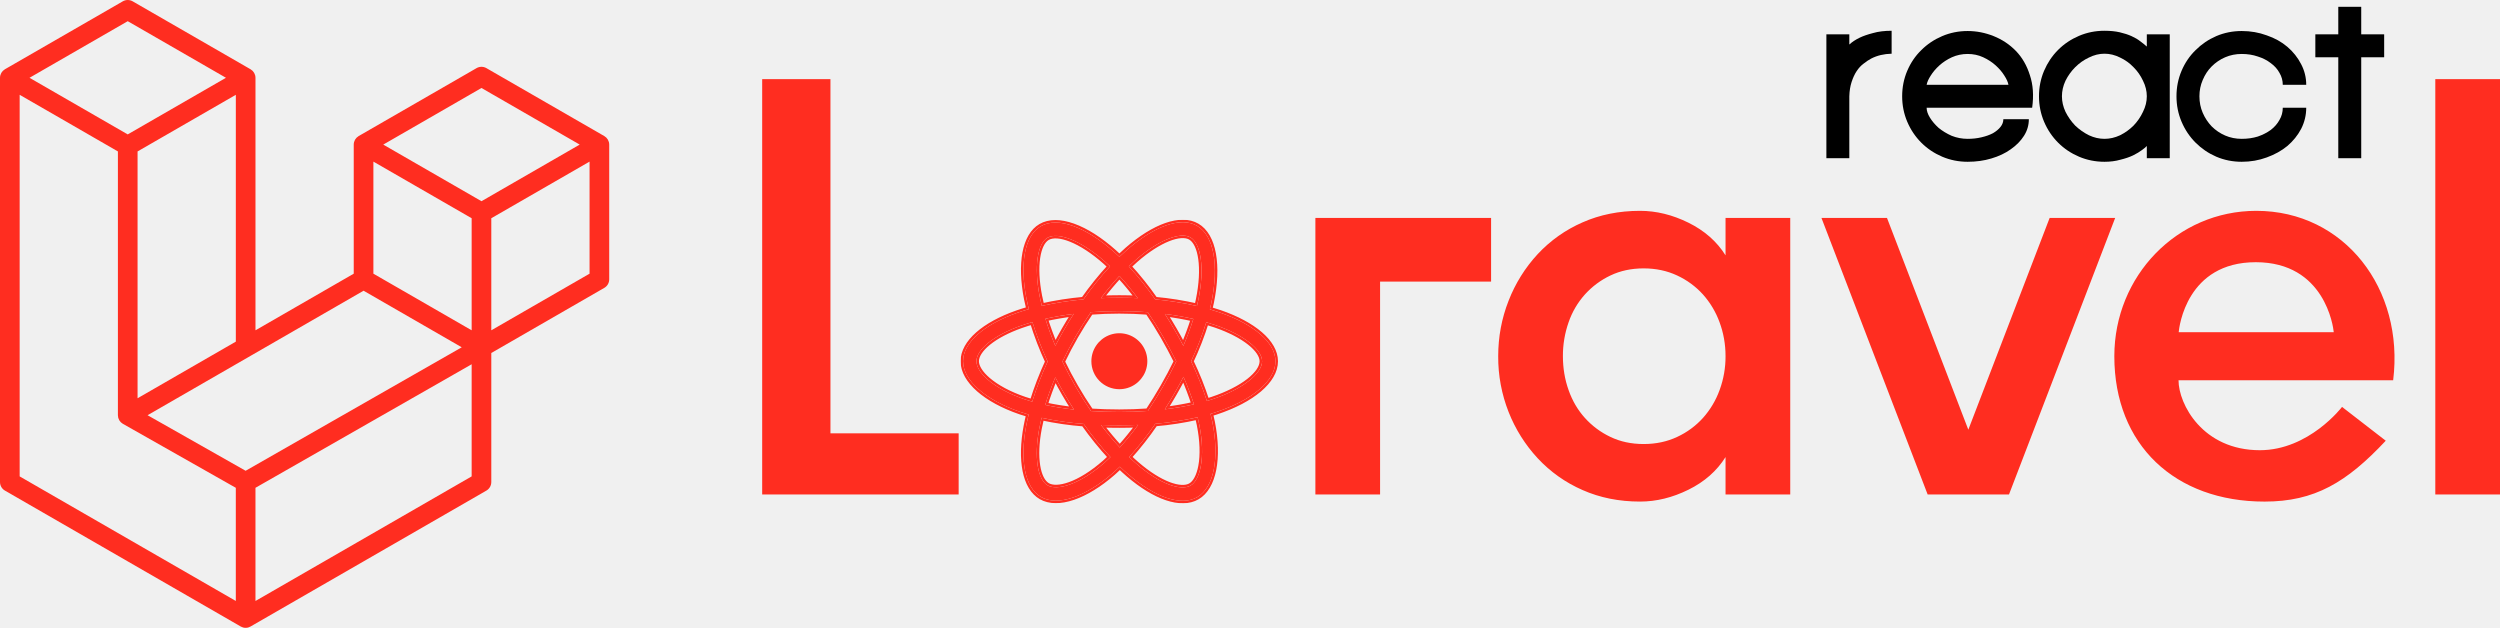
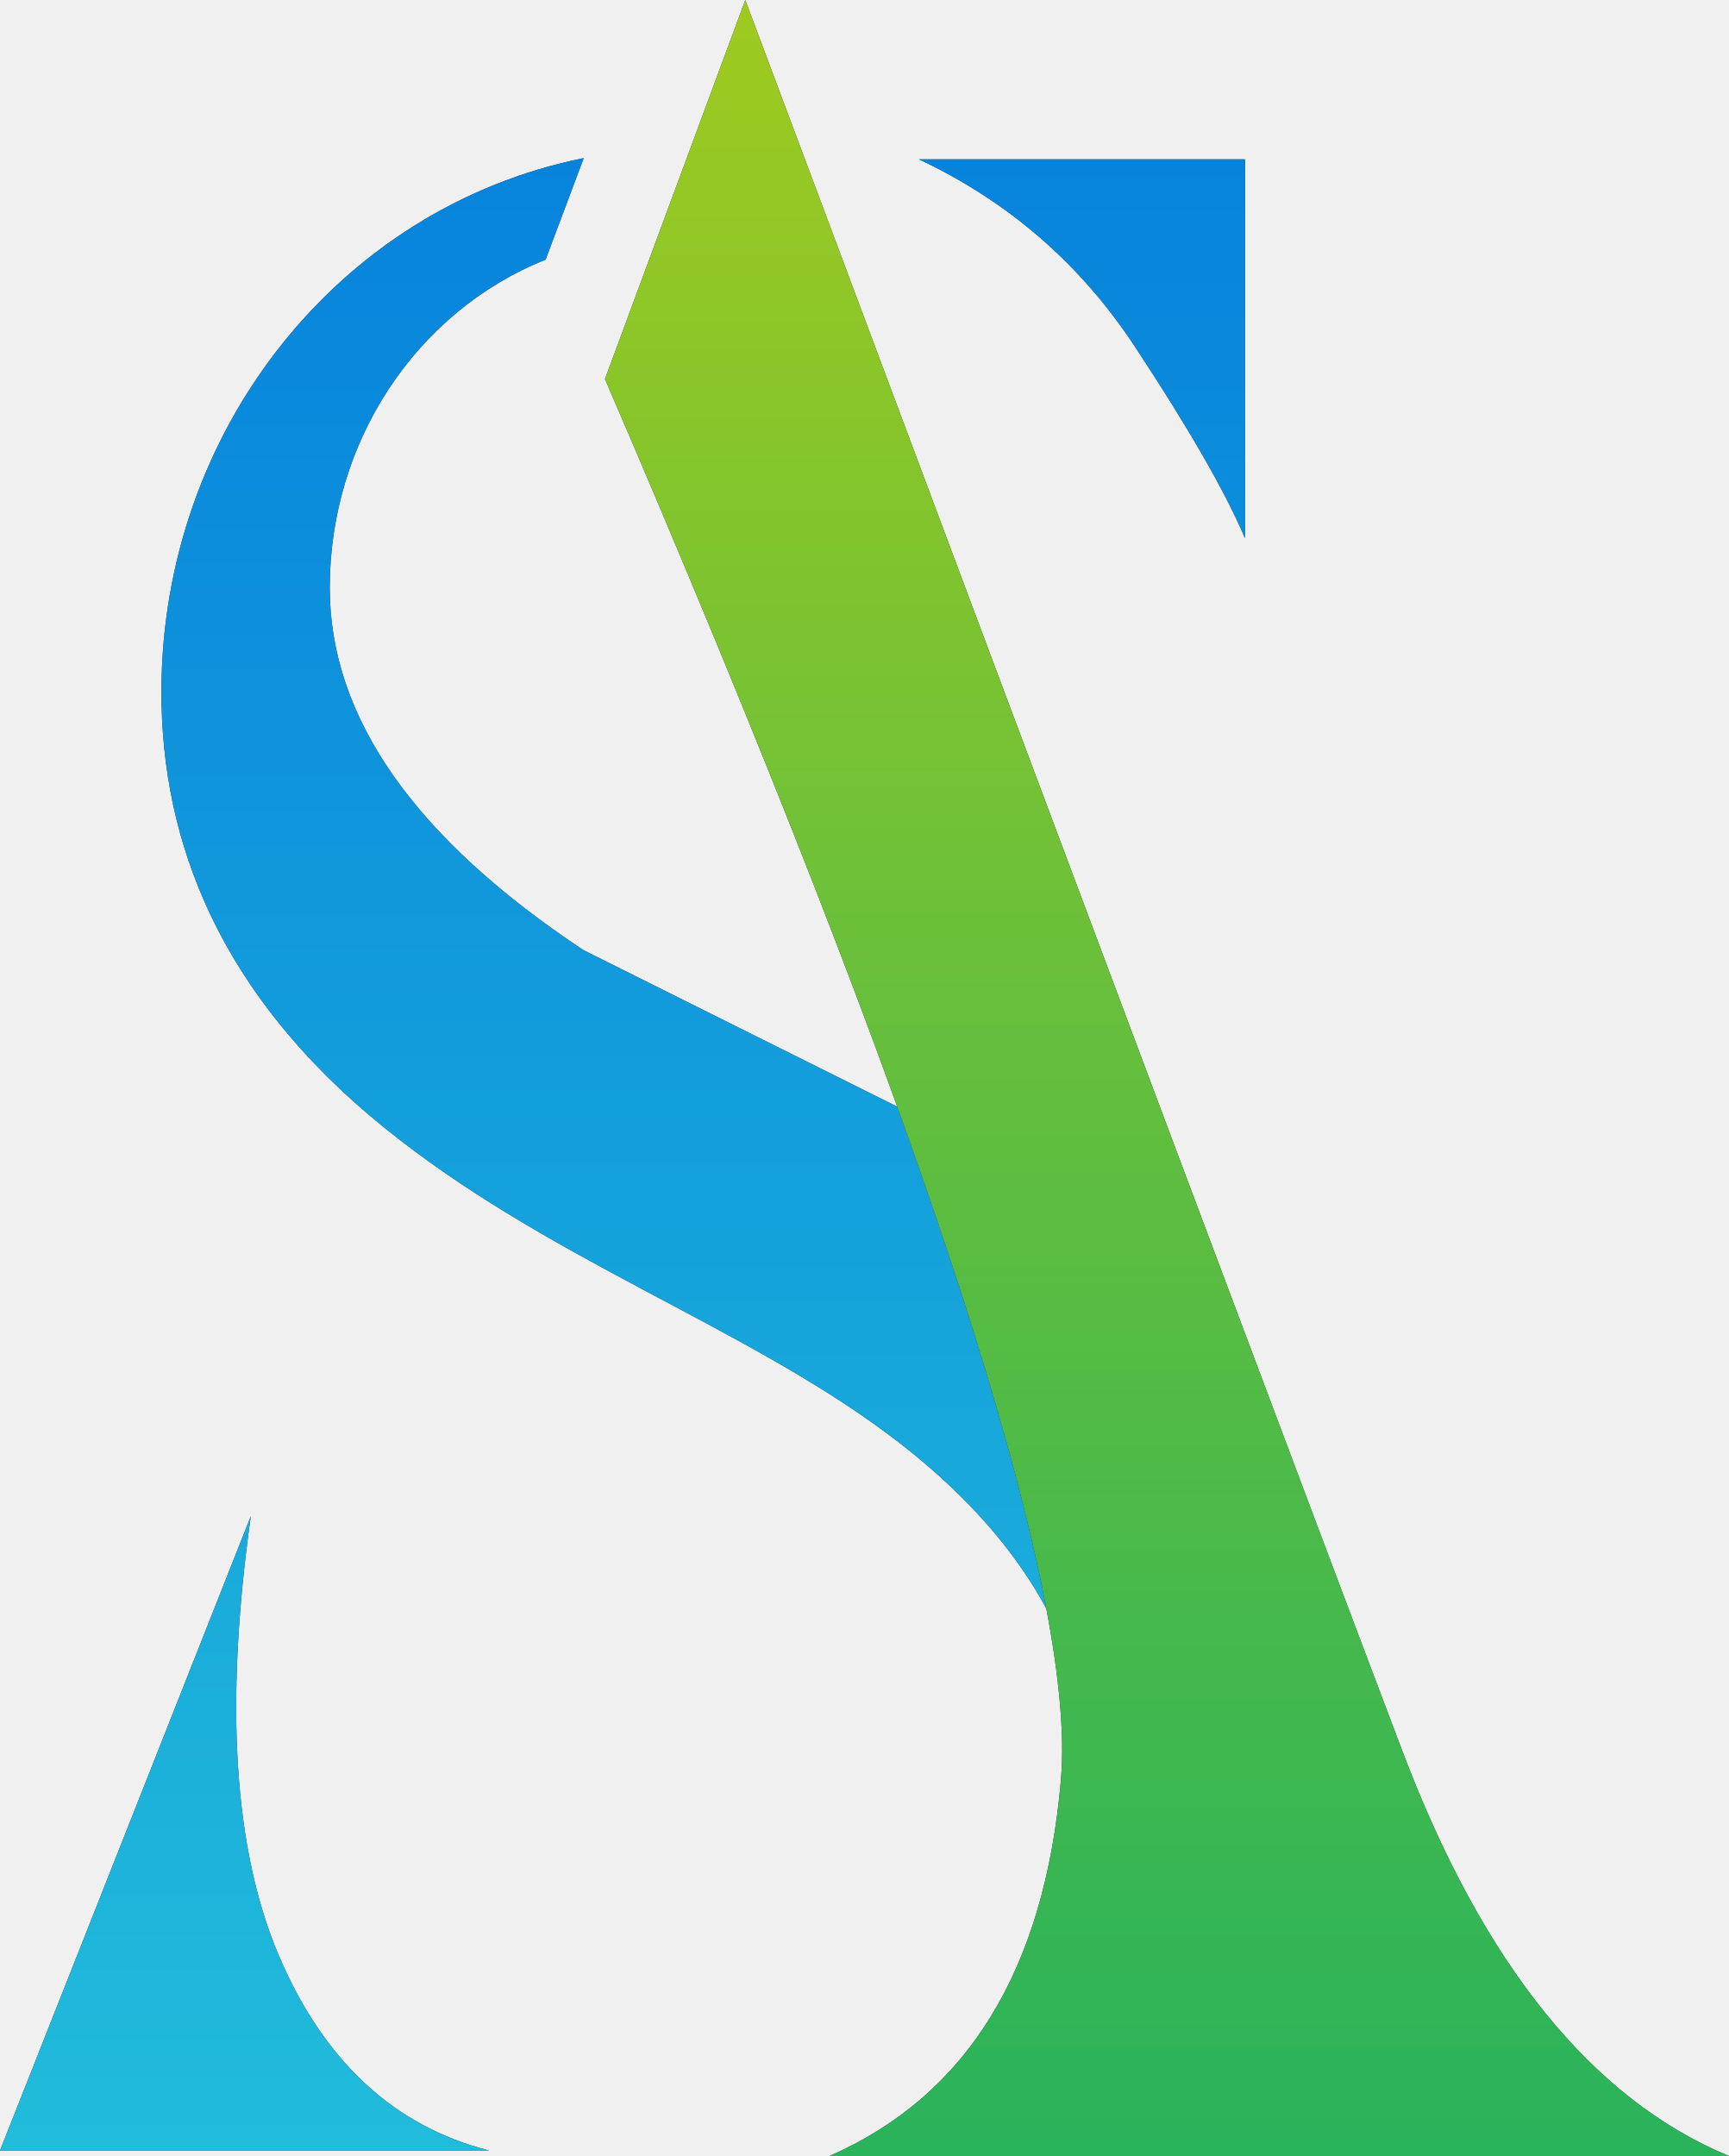
- <svg xmlns="http://www.w3.org/2000/svg" width="1991" height="500" viewBox="0 0 1991 500" fill="none">
-   <mask id="path-1-outside-1_1_7" maskUnits="userSpaceOnUse" x="765" y="175" width="253" height="226" fill="black">
-     <rect fill="white" x="765" y="175" width="253" height="226" />
-     <path d="M971.537 248.894C968.887 247.988 966.217 247.145 963.529 246.365C963.975 244.551 964.386 242.726 964.763 240.892C970.827 211.403 966.862 187.646 953.33 179.825C940.374 172.321 919.125 180.141 897.69 198.84C895.582 200.685 893.518 202.585 891.496 204.541C890.149 203.242 888.767 201.97 887.35 200.727C864.884 180.732 842.365 172.31 828.849 180.157C815.893 187.677 812.042 210.009 817.499 237.958C818.045 240.722 818.658 243.474 819.339 246.214C816.152 247.121 813.073 248.09 810.13 249.117C783.823 258.316 767 272.739 767 287.696C767 303.15 785.056 318.646 812.488 328.042C814.713 328.799 816.959 329.502 819.225 330.152C818.489 333.085 817.838 336.051 817.271 339.05C812.089 366.518 816.131 388.321 829.062 395.795C842.417 403.511 864.822 395.582 886.661 376.458C888.389 374.945 890.116 373.347 891.844 371.664C894.027 373.775 896.273 375.824 898.581 377.811C919.726 396.043 940.607 403.408 953.517 395.914C966.862 388.171 971.2 364.746 965.566 336.246C965.134 334.07 964.637 331.848 964.074 329.582C965.649 329.115 967.192 328.633 968.702 328.136C997.206 318.667 1015.78 303.358 1015.78 287.711C1015.76 272.682 998.403 258.165 971.537 248.894ZM904.681 206.873C923.043 190.854 940.208 184.531 948.033 189.05C956.362 193.865 959.601 213.279 954.367 238.741C954.021 240.399 953.648 242.053 953.247 243.701C942.289 241.208 931.177 239.449 919.985 238.435C913.577 229.204 906.553 220.417 898.959 212.133C900.818 210.33 902.722 208.576 904.671 206.873H904.681ZM840.453 300.476C842.702 304.829 845.053 309.129 847.507 313.376C850.005 317.708 852.608 321.977 855.317 326.182C847.616 325.345 839.963 324.111 832.389 322.487C834.586 315.376 837.292 307.991 840.453 300.476ZM840.453 275.429C837.343 268.074 834.711 260.84 832.55 253.853C839.65 252.262 847.216 250.962 855.104 249.977C852.461 254.102 849.918 258.288 847.475 262.534C845.033 266.781 842.687 271.079 840.437 275.429H840.453ZM846.102 287.955C849.377 281.124 852.905 274.425 856.685 267.857C860.461 261.292 864.481 254.878 868.745 248.614C876.146 248.054 883.733 247.759 891.398 247.759C899.063 247.759 906.697 248.054 914.093 248.619C918.311 254.869 922.307 261.261 926.08 267.795C929.853 274.328 933.427 280.996 936.803 287.799C933.472 294.654 929.906 301.381 926.106 307.981C922.336 314.545 918.363 320.978 914.186 327.281C906.801 327.799 899.156 328.084 891.382 328.084C883.609 328.084 876.109 327.84 868.859 327.369C864.564 321.084 860.511 314.642 856.7 308.043C852.89 301.444 849.352 294.748 846.087 287.955H846.102ZM935.305 313.303C937.81 308.957 940.215 304.553 942.519 300.093C945.678 307.255 948.467 314.576 950.874 322.025C943.21 323.751 935.462 325.074 927.661 325.99C930.293 321.813 932.842 317.584 935.305 313.303ZM942.416 275.434C940.121 271.063 937.736 266.744 935.258 262.477C932.84 258.269 930.319 254.113 927.697 250.008C935.632 251.013 943.245 252.35 950.381 253.983C948.087 261.262 945.428 268.421 942.416 275.434ZM891.502 219.747C896.677 225.401 901.563 231.314 906.143 237.461C896.347 236.994 886.545 236.994 876.736 237.461C881.572 231.066 886.521 225.131 891.502 219.747ZM834.198 189.366C842.521 184.536 860.924 191.439 880.323 208.682C881.561 209.786 882.81 210.941 884.054 212.139C876.422 220.421 869.348 229.201 862.878 238.42C851.711 239.426 840.621 241.157 829.678 243.602C829.046 241.059 828.476 238.499 827.968 235.922C823.278 211.962 826.382 193.901 834.198 189.366ZM822.065 319.89C819.992 319.299 817.945 318.658 815.924 317.967C803.796 313.821 793.779 308.411 786.901 302.518C780.744 297.237 777.624 291.966 777.624 287.696C777.624 278.621 791.13 267.043 813.654 259.191C816.483 258.207 819.337 257.307 822.215 256.491C825.561 267.242 829.612 277.759 834.343 287.976C829.555 298.333 825.454 308.994 822.065 319.89ZM879.659 368.436C870.004 376.894 860.333 382.89 851.808 385.911C844.148 388.622 838.048 388.7 834.363 386.569C826.517 382.035 823.252 364.523 827.704 341.035C828.232 338.271 828.837 335.507 829.518 332.743C840.57 335.124 851.771 336.75 863.044 337.609C869.577 346.876 876.71 355.706 884.396 364.041C882.852 365.559 881.271 367.021 879.659 368.436ZM891.797 356.402C886.76 350.955 881.732 344.927 876.83 338.449C881.594 338.636 886.445 338.729 891.382 338.729C896.451 338.729 901.468 338.62 906.412 338.397C901.849 344.643 896.971 350.652 891.797 356.402ZM956.331 371.219C954.849 379.221 951.869 384.559 948.184 386.694C940.342 391.244 923.577 385.331 905.5 369.736C903.427 367.954 901.354 366.041 899.244 364.036C906.781 355.668 913.747 346.803 920.094 337.501C931.429 336.54 942.685 334.8 953.781 332.292C954.289 334.344 954.738 336.355 955.128 338.325C957.621 350.918 957.979 362.31 956.331 371.219ZM965.349 318.024C963.991 318.475 962.591 318.911 961.171 319.336C957.692 308.535 953.483 297.983 948.572 287.753C953.299 277.659 957.343 267.26 960.679 256.626C963.224 257.367 965.696 258.145 968.075 258.969C991.096 266.908 1005.14 278.663 1005.14 287.696C1005.14 297.335 989.971 309.846 965.349 318.024Z" />
-   </mask>
-   <path d="M971.537 248.894C968.887 247.988 966.217 247.145 963.529 246.365C963.975 244.551 964.386 242.726 964.763 240.892C970.827 211.403 966.862 187.646 953.33 179.825C940.374 172.321 919.125 180.141 897.69 198.84C895.582 200.685 893.518 202.585 891.496 204.541C890.149 203.242 888.767 201.97 887.35 200.727C864.884 180.732 842.365 172.31 828.849 180.157C815.893 187.677 812.042 210.009 817.499 237.958C818.045 240.722 818.658 243.474 819.339 246.214C816.152 247.121 813.073 248.09 810.13 249.117C783.823 258.316 767 272.739 767 287.696C767 303.15 785.056 318.646 812.488 328.042C814.713 328.799 816.959 329.502 819.225 330.152C818.489 333.085 817.838 336.051 817.271 339.05C812.089 366.518 816.131 388.321 829.062 395.795C842.417 403.511 864.822 395.582 886.661 376.458C888.389 374.945 890.116 373.347 891.844 371.664C894.027 373.775 896.273 375.824 898.581 377.811C919.726 396.043 940.607 403.408 953.517 395.914C966.862 388.171 971.2 364.746 965.566 336.246C965.134 334.07 964.637 331.848 964.074 329.582C965.649 329.115 967.192 328.633 968.702 328.136C997.206 318.667 1015.78 303.358 1015.78 287.711C1015.76 272.682 998.403 258.165 971.537 248.894ZM904.681 206.873C923.043 190.854 940.208 184.531 948.033 189.05C956.362 193.865 959.601 213.279 954.367 238.741C954.021 240.399 953.648 242.053 953.247 243.701C942.289 241.208 931.177 239.449 919.985 238.435C913.577 229.204 906.553 220.417 898.959 212.133C900.818 210.33 902.722 208.576 904.671 206.873H904.681ZM840.453 300.476C842.702 304.829 845.053 309.129 847.507 313.376C850.005 317.708 852.608 321.977 855.317 326.182C847.616 325.345 839.963 324.111 832.389 322.487C834.586 315.376 837.292 307.991 840.453 300.476ZM840.453 275.429C837.343 268.074 834.711 260.84 832.55 253.853C839.65 252.262 847.216 250.962 855.104 249.977C852.461 254.102 849.918 258.288 847.475 262.534C845.033 266.781 842.687 271.079 840.437 275.429H840.453ZM846.102 287.955C849.377 281.124 852.905 274.425 856.685 267.857C860.461 261.292 864.481 254.878 868.745 248.614C876.146 248.054 883.733 247.759 891.398 247.759C899.063 247.759 906.697 248.054 914.093 248.619C918.311 254.869 922.307 261.261 926.08 267.795C929.853 274.328 933.427 280.996 936.803 287.799C933.472 294.654 929.906 301.381 926.106 307.981C922.336 314.545 918.363 320.978 914.186 327.281C906.801 327.799 899.156 328.084 891.382 328.084C883.609 328.084 876.109 327.84 868.859 327.369C864.564 321.084 860.511 314.642 856.7 308.043C852.89 301.444 849.352 294.748 846.087 287.955H846.102ZM935.305 313.303C937.81 308.957 940.215 304.553 942.519 300.093C945.678 307.255 948.467 314.576 950.874 322.025C943.21 323.751 935.462 325.074 927.661 325.99C930.293 321.813 932.842 317.584 935.305 313.303ZM942.416 275.434C940.121 271.063 937.736 266.744 935.258 262.477C932.84 258.269 930.319 254.113 927.697 250.008C935.632 251.013 943.245 252.35 950.381 253.983C948.087 261.262 945.428 268.421 942.416 275.434ZM891.502 219.747C896.677 225.401 901.563 231.314 906.143 237.461C896.347 236.994 886.545 236.994 876.736 237.461C881.572 231.066 886.521 225.131 891.502 219.747ZM834.198 189.366C842.521 184.536 860.924 191.439 880.323 208.682C881.561 209.786 882.81 210.941 884.054 212.139C876.422 220.421 869.348 229.201 862.878 238.42C851.711 239.426 840.621 241.157 829.678 243.602C829.046 241.059 828.476 238.499 827.968 235.922C823.278 211.962 826.382 193.901 834.198 189.366ZM822.065 319.89C819.992 319.299 817.945 318.658 815.924 317.967C803.796 313.821 793.779 308.411 786.901 302.518C780.744 297.237 777.624 291.966 777.624 287.696C777.624 278.621 791.13 267.043 813.654 259.191C816.483 258.207 819.337 257.307 822.215 256.491C825.561 267.242 829.612 277.759 834.343 287.976C829.555 298.333 825.454 308.994 822.065 319.89ZM879.659 368.436C870.004 376.894 860.333 382.89 851.808 385.911C844.148 388.622 838.048 388.7 834.363 386.569C826.517 382.035 823.252 364.523 827.704 341.035C828.232 338.271 828.837 335.507 829.518 332.743C840.57 335.124 851.771 336.75 863.044 337.609C869.577 346.876 876.71 355.706 884.396 364.041C882.852 365.559 881.271 367.021 879.659 368.436ZM891.797 356.402C886.76 350.955 881.732 344.927 876.83 338.449C881.594 338.636 886.445 338.729 891.382 338.729C896.451 338.729 901.468 338.62 906.412 338.397C901.849 344.643 896.971 350.652 891.797 356.402ZM956.331 371.219C954.849 379.221 951.869 384.559 948.184 386.694C940.342 391.244 923.577 385.331 905.5 369.736C903.427 367.954 901.354 366.041 899.244 364.036C906.781 355.668 913.747 346.803 920.094 337.501C931.429 336.54 942.685 334.8 953.781 332.292C954.289 334.344 954.738 336.355 955.128 338.325C957.621 350.918 957.979 362.31 956.331 371.219ZM965.349 318.024C963.991 318.475 962.591 318.911 961.171 319.336C957.692 308.535 953.483 297.983 948.572 287.753C953.299 277.659 957.343 267.26 960.679 256.626C963.224 257.367 965.696 258.145 968.075 258.969C991.096 266.908 1005.14 278.663 1005.14 287.696C1005.14 297.335 989.971 309.846 965.349 318.024Z" fill="#FF2D20" />
-   <path d="M971.537 248.894C968.887 247.988 966.217 247.145 963.529 246.365C963.975 244.551 964.386 242.726 964.763 240.892C970.827 211.403 966.862 187.646 953.33 179.825C940.374 172.321 919.125 180.141 897.69 198.84C895.582 200.685 893.518 202.585 891.496 204.541C890.149 203.242 888.767 201.97 887.35 200.727C864.884 180.732 842.365 172.31 828.849 180.157C815.893 187.677 812.042 210.009 817.499 237.958C818.045 240.722 818.658 243.474 819.339 246.214C816.152 247.121 813.073 248.09 810.13 249.117C783.823 258.316 767 272.739 767 287.696C767 303.15 785.056 318.646 812.488 328.042C814.713 328.799 816.959 329.502 819.225 330.152C818.489 333.085 817.838 336.051 817.271 339.05C812.089 366.518 816.131 388.321 829.062 395.795C842.417 403.511 864.822 395.582 886.661 376.458C888.389 374.945 890.116 373.347 891.844 371.664C894.027 373.775 896.273 375.824 898.581 377.811C919.726 396.043 940.607 403.408 953.517 395.914C966.862 388.171 971.2 364.746 965.566 336.246C965.134 334.07 964.637 331.848 964.074 329.582C965.649 329.115 967.192 328.633 968.702 328.136C997.206 318.667 1015.78 303.358 1015.78 287.711C1015.76 272.682 998.403 258.165 971.537 248.894ZM904.681 206.873C923.043 190.854 940.208 184.531 948.033 189.05C956.362 193.865 959.601 213.279 954.367 238.741C954.021 240.399 953.648 242.053 953.247 243.701C942.289 241.208 931.177 239.449 919.985 238.435C913.577 229.204 906.553 220.417 898.959 212.133C900.818 210.33 902.722 208.576 904.671 206.873H904.681ZM840.453 300.476C842.702 304.829 845.053 309.129 847.507 313.376C850.005 317.708 852.608 321.977 855.317 326.182C847.616 325.345 839.963 324.111 832.389 322.487C834.586 315.376 837.292 307.991 840.453 300.476ZM840.453 275.429C837.343 268.074 834.711 260.84 832.55 253.853C839.65 252.262 847.216 250.962 855.104 249.977C852.461 254.102 849.918 258.288 847.475 262.534C845.033 266.781 842.687 271.079 840.437 275.429H840.453ZM846.102 287.955C849.377 281.124 852.905 274.425 856.685 267.857C860.461 261.292 864.481 254.878 868.745 248.614C876.146 248.054 883.733 247.759 891.398 247.759C899.063 247.759 906.697 248.054 914.093 248.619C918.311 254.869 922.307 261.261 926.08 267.795C929.853 274.328 933.427 280.996 936.803 287.799C933.472 294.654 929.906 301.381 926.106 307.981C922.336 314.545 918.363 320.978 914.186 327.281C906.801 327.799 899.156 328.084 891.382 328.084C883.609 328.084 876.109 327.84 868.859 327.369C864.564 321.084 860.511 314.642 856.7 308.043C852.89 301.444 849.352 294.748 846.087 287.955H846.102ZM935.305 313.303C937.81 308.957 940.215 304.553 942.519 300.093C945.678 307.255 948.467 314.576 950.874 322.025C943.21 323.751 935.462 325.074 927.661 325.99C930.293 321.813 932.842 317.584 935.305 313.303ZM942.416 275.434C940.121 271.063 937.736 266.744 935.258 262.477C932.84 258.269 930.319 254.113 927.697 250.008C935.632 251.013 943.245 252.35 950.381 253.983C948.087 261.262 945.428 268.421 942.416 275.434ZM891.502 219.747C896.677 225.401 901.563 231.314 906.143 237.461C896.347 236.994 886.545 236.994 876.736 237.461C881.572 231.066 886.521 225.131 891.502 219.747ZM834.198 189.366C842.521 184.536 860.924 191.439 880.323 208.682C881.561 209.786 882.81 210.941 884.054 212.139C876.422 220.421 869.348 229.201 862.878 238.42C851.711 239.426 840.621 241.157 829.678 243.602C829.046 241.059 828.476 238.499 827.968 235.922C823.278 211.962 826.382 193.901 834.198 189.366ZM822.065 319.89C819.992 319.299 817.945 318.658 815.924 317.967C803.796 313.821 793.779 308.411 786.901 302.518C780.744 297.237 777.624 291.966 777.624 287.696C777.624 278.621 791.13 267.043 813.654 259.191C816.483 258.207 819.337 257.307 822.215 256.491C825.561 267.242 829.612 277.759 834.343 287.976C829.555 298.333 825.454 308.994 822.065 319.89ZM879.659 368.436C870.004 376.894 860.333 382.89 851.808 385.911C844.148 388.622 838.048 388.7 834.363 386.569C826.517 382.035 823.252 364.523 827.704 341.035C828.232 338.271 828.837 335.507 829.518 332.743C840.57 335.124 851.771 336.75 863.044 337.609C869.577 346.876 876.71 355.706 884.396 364.041C882.852 365.559 881.271 367.021 879.659 368.436ZM891.797 356.402C886.76 350.955 881.732 344.927 876.83 338.449C881.594 338.636 886.445 338.729 891.382 338.729C896.451 338.729 901.468 338.62 906.412 338.397C901.849 344.643 896.971 350.652 891.797 356.402ZM956.331 371.219C954.849 379.221 951.869 384.559 948.184 386.694C940.342 391.244 923.577 385.331 905.5 369.736C903.427 367.954 901.354 366.041 899.244 364.036C906.781 355.668 913.747 346.803 920.094 337.501C931.429 336.54 942.685 334.8 953.781 332.292C954.289 334.344 954.738 336.355 955.128 338.325C957.621 350.918 957.979 362.31 956.331 371.219ZM965.349 318.024C963.991 318.475 962.591 318.911 961.171 319.336C957.692 308.535 953.483 297.983 948.572 287.753C953.299 277.659 957.343 267.26 960.679 256.626C963.224 257.367 965.696 258.145 968.075 258.969C991.096 266.908 1005.14 278.663 1005.14 287.696C1005.14 297.335 989.971 309.846 965.349 318.024Z" stroke="#FF2D20" stroke-width="4" mask="url(#path-1-outside-1_1_7)" />
-   <path d="M891.382 309.96C895.793 309.974 900.109 308.679 903.783 306.24C907.457 303.8 910.325 300.324 912.023 296.253C913.721 292.182 914.172 287.699 913.321 283.372C912.469 279.044 910.352 275.066 907.239 271.943C904.125 268.819 900.154 266.689 895.829 265.823C891.504 264.957 887.02 265.394 882.944 267.079C878.867 268.764 875.383 271.62 872.931 275.286C870.479 278.953 869.17 283.264 869.17 287.675C869.164 290.597 869.733 293.492 870.847 296.193C871.96 298.895 873.595 301.351 875.658 303.421C877.72 305.49 880.171 307.133 882.869 308.255C885.567 309.377 888.46 309.957 891.382 309.96Z" fill="#FF2D20" />
-   <path fill-rule="evenodd" clip-rule="evenodd" d="M484.904 113.113C485.084 113.78 485.176 114.467 485.178 115.157V222.481C485.178 223.859 484.815 225.212 484.125 226.404C483.435 227.596 482.443 228.584 481.25 229.27L391.267 281.132V383.926C391.267 386.724 389.782 389.306 387.359 390.715L199.527 498.958C199.097 499.202 198.628 499.359 198.159 499.525C197.984 499.584 197.817 499.691 197.632 499.74C196.319 500.087 194.939 500.087 193.626 499.74C193.411 499.682 193.215 499.564 193.01 499.486C192.58 499.33 192.131 499.193 191.72 498.958L3.928 390.715C2.735 390.029 1.744 389.04 1.054 387.848C0.365 386.656 0.001 385.304 0 383.926L0 61.955C0 61.251 0.098 60.566 0.274 59.901C0.332 59.676 0.469 59.471 0.547 59.246C0.694 58.835 0.831 58.414 1.046 58.033C1.192 57.779 1.407 57.573 1.583 57.338C1.808 57.025 2.013 56.703 2.277 56.429C2.501 56.204 2.795 56.038 3.049 55.842C3.332 55.607 3.586 55.353 3.908 55.167L97.819 1.045C99.008 0.36 100.356 0 101.728 0C103.099 0 104.447 0.36 105.636 1.045L199.537 55.167H199.557C199.869 55.363 200.133 55.607 200.417 55.832C200.671 56.028 200.954 56.204 201.179 56.419C201.452 56.703 201.648 57.025 201.882 57.338C202.048 57.573 202.273 57.779 202.41 58.033C202.635 58.424 202.762 58.835 202.918 59.246C202.996 59.471 203.133 59.676 203.192 59.911C203.371 60.578 203.463 61.265 203.465 61.955V263.055L281.713 217.952V115.148C281.713 114.463 281.81 113.768 281.986 113.113C282.055 112.878 282.182 112.673 282.26 112.448C282.416 112.037 282.553 111.617 282.768 111.235C282.915 110.981 283.13 110.775 283.296 110.541C283.53 110.228 283.726 109.905 283.999 109.631C284.224 109.406 284.507 109.24 284.761 109.044C285.054 108.809 285.309 108.555 285.621 108.369L379.542 54.248C380.73 53.562 382.078 53.201 383.45 53.201C384.822 53.201 386.17 53.562 387.359 54.248L481.26 108.369C481.592 108.565 481.846 108.809 482.139 109.034C482.383 109.23 482.667 109.406 482.891 109.621C483.165 109.905 483.36 110.228 483.595 110.541C483.771 110.775 483.986 110.981 484.123 111.235C484.347 111.617 484.474 112.037 484.631 112.448C484.719 112.673 484.846 112.878 484.904 113.113ZM469.524 217.952V128.705L436.664 147.642L391.267 173.808V263.055L469.534 217.952H469.524ZM375.623 379.397V290.091L330.969 315.621L203.455 388.475V478.622L375.623 379.397ZM15.653 75.503V379.397L187.802 478.612V388.485L97.868 337.532L97.839 337.513L97.8 337.493C97.497 337.317 97.243 337.063 96.959 336.847C96.715 336.652 96.432 336.495 96.217 336.28L96.197 336.251C95.943 336.006 95.767 335.703 95.552 335.429C95.357 335.165 95.122 334.94 94.966 334.666L94.956 334.637C94.78 334.343 94.673 333.991 94.546 333.659C94.419 333.365 94.253 333.091 94.175 332.778C94.077 332.407 94.057 332.006 94.018 331.624C93.979 331.331 93.901 331.037 93.901 330.744V120.606L48.514 94.43L15.653 75.503ZM101.737 16.872L23.5 61.955L101.718 107.039L179.946 61.946L101.718 16.872H101.737ZM142.425 298.23L187.812 272.074V75.503L154.951 94.44L109.554 120.606V317.177L142.425 298.23ZM383.45 70.074L305.222 115.157L383.45 160.241L461.668 115.148L383.45 70.074ZM375.623 173.808L330.227 147.642L297.366 128.705V217.952L342.753 244.108L375.623 263.055V173.808ZM195.619 374.927L310.362 309.351L367.719 276.583L289.549 231.529L199.547 283.401L117.518 330.675L195.619 374.927Z" fill="#FF2D20" />
-   <path fill-rule="evenodd" clip-rule="evenodd" d="M661.371 63V345.115H763.474V393.787H607V63H661.371ZM1047.57 393.787V173.576H1187.5V224.268H1099.09V393.811H1047.57V393.787ZM1374.22 203.347V173.576H1425.75V393.799H1374.22V364.016C1367.29 375.045 1357.45 383.712 1344.68 390.004C1331.92 396.308 1319.08 399.454 1306.15 399.454C1289.45 399.454 1274.17 396.394 1260.3 390.249C1246.79 384.36 1234.64 375.751 1224.61 364.958C1214.66 354.224 1206.81 341.728 1201.45 328.112C1195.88 313.965 1193.07 298.88 1193.17 283.675C1193.17 268.251 1195.93 253.513 1201.45 239.484C1206.77 225.777 1214.62 213.193 1224.6 202.393C1234.64 191.605 1246.79 183 1260.3 177.114C1274.17 170.969 1289.45 167.909 1306.15 167.909C1319.07 167.909 1331.92 171.055 1344.68 177.359C1357.45 183.663 1367.29 192.318 1374.22 203.347ZM1369.5 310.619C1372.67 301.995 1374.27 292.875 1374.22 283.688C1374.22 274.225 1372.63 265.252 1369.5 256.757C1366.54 248.576 1362.06 241.035 1356.27 234.538C1350.5 228.166 1343.5 223.021 1335.7 219.408C1327.67 215.638 1318.75 213.74 1308.99 213.74C1299.22 213.74 1290.39 215.638 1282.52 219.408C1274.81 223.064 1267.9 228.206 1262.19 234.538C1256.42 241.001 1252 248.551 1249.2 256.744C1246.17 265.399 1244.65 274.508 1244.7 283.675C1244.7 293.126 1246.18 302.111 1249.2 310.606C1252.18 319.126 1256.52 326.52 1262.19 332.824C1267.9 339.159 1274.81 344.302 1282.52 347.955C1290.39 351.737 1299.22 353.623 1308.99 353.623C1318.75 353.623 1327.67 351.737 1335.7 347.955C1343.51 344.346 1350.5 339.2 1356.27 332.824C1362.06 326.332 1366.54 318.795 1369.5 310.619ZM1632.33 173.576H1684.52L1599.96 393.799H1535.18L1450.61 173.576H1502.8L1567.57 342.214L1632.33 173.576ZM1796.91 167.909C1867.06 167.909 1914.91 230.07 1905.92 302.821H1734.98C1734.98 321.819 1754.17 358.544 1799.74 358.544C1838.92 358.544 1865.19 324.084 1865.2 324.06L1900.01 350.991C1868.89 384.202 1843.4 399.467 1803.49 399.467C1732.19 399.467 1683.85 354.369 1683.85 283.688C1683.85 219.751 1733.82 167.909 1796.91 167.909ZM1735.11 264.542H1858.6C1858.22 260.307 1851.52 208.819 1796.49 208.819C1741.45 208.819 1735.51 260.307 1735.11 264.542ZM1939.47 393.787V63H1991V393.787H1939.47Z" fill="#FF2D20" />
-   <path d="M1472.8 35.462C1474.96 33.432 1477.74 31.605 1481.12 29.981C1483.96 28.628 1487.48 27.41 1491.68 26.327C1495.87 25.109 1500.81 24.5 1506.49 24.5V42.77C1500.4 42.905 1494.99 44.191 1490.25 46.627C1488.22 47.71 1486.19 49.063 1484.16 50.687C1482.13 52.176 1480.31 54.138 1478.68 56.574C1477.06 59.01 1475.71 61.92 1474.62 65.303C1473.54 68.551 1472.93 72.34 1472.8 76.671V126H1454.53V27.342H1472.8V35.462Z" fill="black" />
-   <path d="M1615.77 94.941C1615.77 99.678 1614.49 104.076 1611.91 108.136C1609.34 112.196 1605.82 115.782 1601.36 118.895C1597.03 122.008 1591.89 124.444 1585.93 126.203C1580.11 127.962 1573.82 128.842 1567.05 128.842C1559.88 128.842 1553.11 127.489 1546.75 124.782C1540.39 122.075 1534.84 118.354 1530.11 113.617C1525.37 108.88 1521.65 103.332 1518.94 96.971C1516.23 90.61 1514.88 83.844 1514.88 76.671C1514.88 69.498 1516.23 62.732 1518.94 56.371C1521.65 50.01 1525.37 44.529 1530.11 39.928C1534.84 35.191 1540.39 31.47 1546.75 28.763C1553.11 26.056 1559.88 24.703 1567.05 24.703C1574.09 24.703 1580.99 26.056 1587.76 28.763C1594.52 31.47 1600.41 35.394 1605.42 40.537C1610.43 45.68 1614.15 52.108 1616.58 59.822C1619.15 67.401 1619.76 76.062 1618.41 85.806H1534.37C1534.37 88.242 1535.25 90.881 1537.01 93.723C1538.77 96.565 1541.07 99.272 1543.91 101.843C1546.89 104.279 1550.34 106.377 1554.26 108.136C1558.32 109.76 1562.59 110.572 1567.05 110.572C1570.98 110.572 1574.63 110.166 1578.01 109.354C1581.53 108.542 1584.58 107.459 1587.15 106.106C1589.72 104.617 1591.75 102.926 1593.24 101.031C1594.73 99.136 1595.47 97.106 1595.47 94.941H1615.77ZM1599.53 67.536C1599.13 65.371 1598.04 62.935 1596.28 60.228C1594.52 57.386 1592.22 54.679 1589.38 52.108C1586.54 49.537 1583.22 47.371 1579.43 45.612C1575.65 43.853 1571.52 42.973 1567.05 42.973C1562.59 42.973 1558.39 43.853 1554.47 45.612C1550.68 47.371 1547.36 49.537 1544.52 52.108C1541.68 54.679 1539.38 57.386 1537.62 60.228C1535.86 62.935 1534.77 65.371 1534.37 67.536H1599.53Z" fill="black" />
-   <path d="M1709.72 126V116.256C1709.04 117.068 1707.76 118.151 1705.86 119.504C1704.1 120.857 1701.74 122.278 1698.76 123.767C1695.92 125.12 1692.53 126.271 1688.61 127.218C1684.82 128.301 1680.62 128.842 1676.02 128.842C1668.85 128.842 1662.08 127.489 1655.72 124.782C1649.36 122.075 1643.81 118.354 1639.08 113.617C1634.34 108.88 1630.62 103.332 1627.91 96.971C1625.21 90.61 1623.85 83.844 1623.85 76.671C1623.85 69.498 1625.21 62.732 1627.91 56.371C1630.62 50.01 1634.34 44.462 1639.08 39.725C1643.81 34.988 1649.36 31.267 1655.72 28.56C1662.08 25.853 1668.85 24.5 1676.02 24.5C1680.62 24.5 1684.68 24.906 1688.2 25.718C1691.72 26.53 1694.83 27.545 1697.54 28.763C1700.25 29.981 1702.55 31.334 1704.44 32.823C1706.47 34.312 1708.23 35.733 1709.72 37.086V27.342H1727.99V126H1709.72ZM1642.12 76.671C1642.12 80.866 1643.07 84.994 1644.96 89.054C1646.99 93.114 1649.57 96.768 1652.68 100.016C1655.93 103.129 1659.58 105.7 1663.64 107.73C1667.7 109.625 1671.83 110.572 1676.02 110.572C1680.22 110.572 1684.35 109.625 1688.41 107.73C1692.47 105.7 1696.05 103.129 1699.16 100.016C1702.28 96.768 1704.78 93.114 1706.68 89.054C1708.71 84.994 1709.72 80.866 1709.72 76.671C1709.72 72.476 1708.71 68.348 1706.68 64.288C1704.78 60.228 1702.28 56.642 1699.16 53.529C1696.05 50.281 1692.47 47.71 1688.41 45.815C1684.35 43.785 1680.22 42.77 1676.02 42.77C1671.83 42.77 1667.7 43.785 1663.64 45.815C1659.58 47.71 1655.93 50.281 1652.68 53.529C1649.57 56.642 1646.99 60.228 1644.96 64.288C1643.07 68.348 1642.12 72.476 1642.12 76.671Z" fill="black" />
-   <path d="M1836.68 85.806C1836.68 91.761 1835.32 97.377 1832.62 102.655C1829.91 107.798 1826.25 112.331 1821.65 116.256C1817.05 120.045 1811.57 123.09 1805.21 125.391C1798.98 127.692 1792.35 128.842 1785.32 128.842C1778.14 128.842 1771.38 127.489 1765.02 124.782C1758.79 122.075 1753.31 118.354 1748.57 113.617C1743.84 108.88 1740.11 103.332 1737.41 96.971C1734.7 90.61 1733.35 83.844 1733.35 76.671C1733.35 69.498 1734.7 62.732 1737.41 56.371C1740.11 50.01 1743.84 44.529 1748.57 39.928C1753.31 35.191 1758.79 31.47 1765.02 28.763C1771.38 26.056 1778.14 24.703 1785.32 24.703C1792.35 24.703 1798.98 25.853 1805.21 28.154C1811.57 30.319 1817.05 33.364 1821.65 37.289C1826.25 41.214 1829.91 45.815 1832.62 51.093C1835.32 56.236 1836.68 61.717 1836.68 67.536H1818C1818 64.153 1817.12 60.972 1815.36 57.995C1813.74 55.018 1811.44 52.446 1808.46 50.281C1805.48 47.98 1802.03 46.221 1798.11 45.003C1794.18 43.65 1789.92 42.973 1785.32 42.973C1780.58 42.973 1776.18 43.853 1772.12 45.612C1768.06 47.371 1764.47 49.807 1761.36 52.92C1758.38 55.897 1756.02 59.484 1754.26 63.679C1752.5 67.739 1751.62 72.07 1751.62 76.671C1751.62 81.408 1752.5 85.806 1754.26 89.866C1756.02 93.926 1758.38 97.512 1761.36 100.625C1764.47 103.738 1768.06 106.174 1772.12 107.933C1776.18 109.692 1780.58 110.572 1785.32 110.572C1789.92 110.572 1794.18 109.963 1798.11 108.745C1802.03 107.392 1805.48 105.632 1808.46 103.467C1811.44 101.166 1813.74 98.527 1815.36 95.55C1817.12 92.573 1818 89.325 1818 85.806H1836.68Z" fill="black" />
-   <path d="M1862.21 126V45.612H1843.94V27.342H1862.21V5.418H1880.48V27.342H1898.75V45.612H1880.48V126H1862.21Z" fill="black" />
+ <svg xmlns="http://www.w3.org/2000/svg" fill="none" version="1.1" width="81" height="101" viewBox="0 0 81 101">
+   <defs>
+     <linearGradient x1="0.5" y1="0" x2="0.5" y2="1" id="master_svg0_42_0719">
+       <stop offset="0.714%" stop-color="#0783DC" stop-opacity="1" />
+       <stop offset="100%" stop-color="#21BCDB" stop-opacity="1" />
+     </linearGradient>
+     <linearGradient x1="0.5" y1="0" x2="0.5" y2="1" id="master_svg1_42_0725">
+       <stop offset="0%" stop-color="#9FCA1F" stop-opacity="1" />
+       <stop offset="100%" stop-color="#28B35B" stop-opacity="1" />
+     </linearGradient>
+   </defs>
+   <g>
+     <g>
+       <path d="M27.346,44.517L42.31,51.98Q44.543,58.67,46.576,65.361Q48.61,72.051,50.442,78.742Q48.487,72.308,41.57,67.162C34.653,62.015,25.521,58.938,17.912,52.752C10.304,46.565,7.562,39.458,7.562,32.423C7.562,20.211,15.861,9.717,27.346,7.407L25.56,12.162C19.468,14.607,15.448,20.719,15.448,27.534Q15.448,36.629,27.346,44.517ZM53.153,16.212Q49.333,10.422,43.049,7.462L58.328,7.462L58.328,25.218Q56.972,22.001,53.153,16.212ZM22.919,100.743L0,100.743L11.751,71.022Q9.896,84.178,13.061,91.608Q16.226,99.038,22.919,100.743Z" fill-rule="evenodd" fill="#333333" fill-opacity="1" />
+       <path d="M27.346,44.517L42.31,51.98Q44.543,58.67,46.576,65.361Q48.61,72.051,50.442,78.742Q48.487,72.308,41.57,67.162C34.653,62.015,25.521,58.938,17.912,52.752C10.304,46.565,7.562,39.458,7.562,32.423C7.562,20.211,15.861,9.717,27.346,7.407L25.56,12.162C19.468,14.607,15.448,20.719,15.448,27.534Q15.448,36.629,27.346,44.517ZM53.153,16.212Q49.333,10.422,43.049,7.462L58.328,7.462L58.328,25.218Q56.972,22.001,53.153,16.212ZM22.919,100.743L0,100.743L11.751,71.022Q9.896,84.178,13.061,91.608Q16.226,99.038,22.919,100.743Z" fill-rule="evenodd" fill="url(#master_svg0_42_0719)" fill-opacity="1" />
+     </g>
+     <g>
+       <path d="M28.341,17.755Q50.857,69.992,49.703,83.373Q48.548,96.754,38.859,101L81,101Q71.389,97.012,65.721,82.087Q60.053,67.162,34.916,0L28.341,17.755Z" fill="#333333" fill-opacity="1" />
+       <path d="M28.341,17.755Q50.857,69.992,49.703,83.373Q48.548,96.754,38.859,101L81,101Q71.389,97.012,65.721,82.087Q60.053,67.162,34.916,0L28.341,17.755Z" fill="url(#master_svg1_42_0725)" fill-opacity="1" />
+     </g>
+   </g>
</svg>
